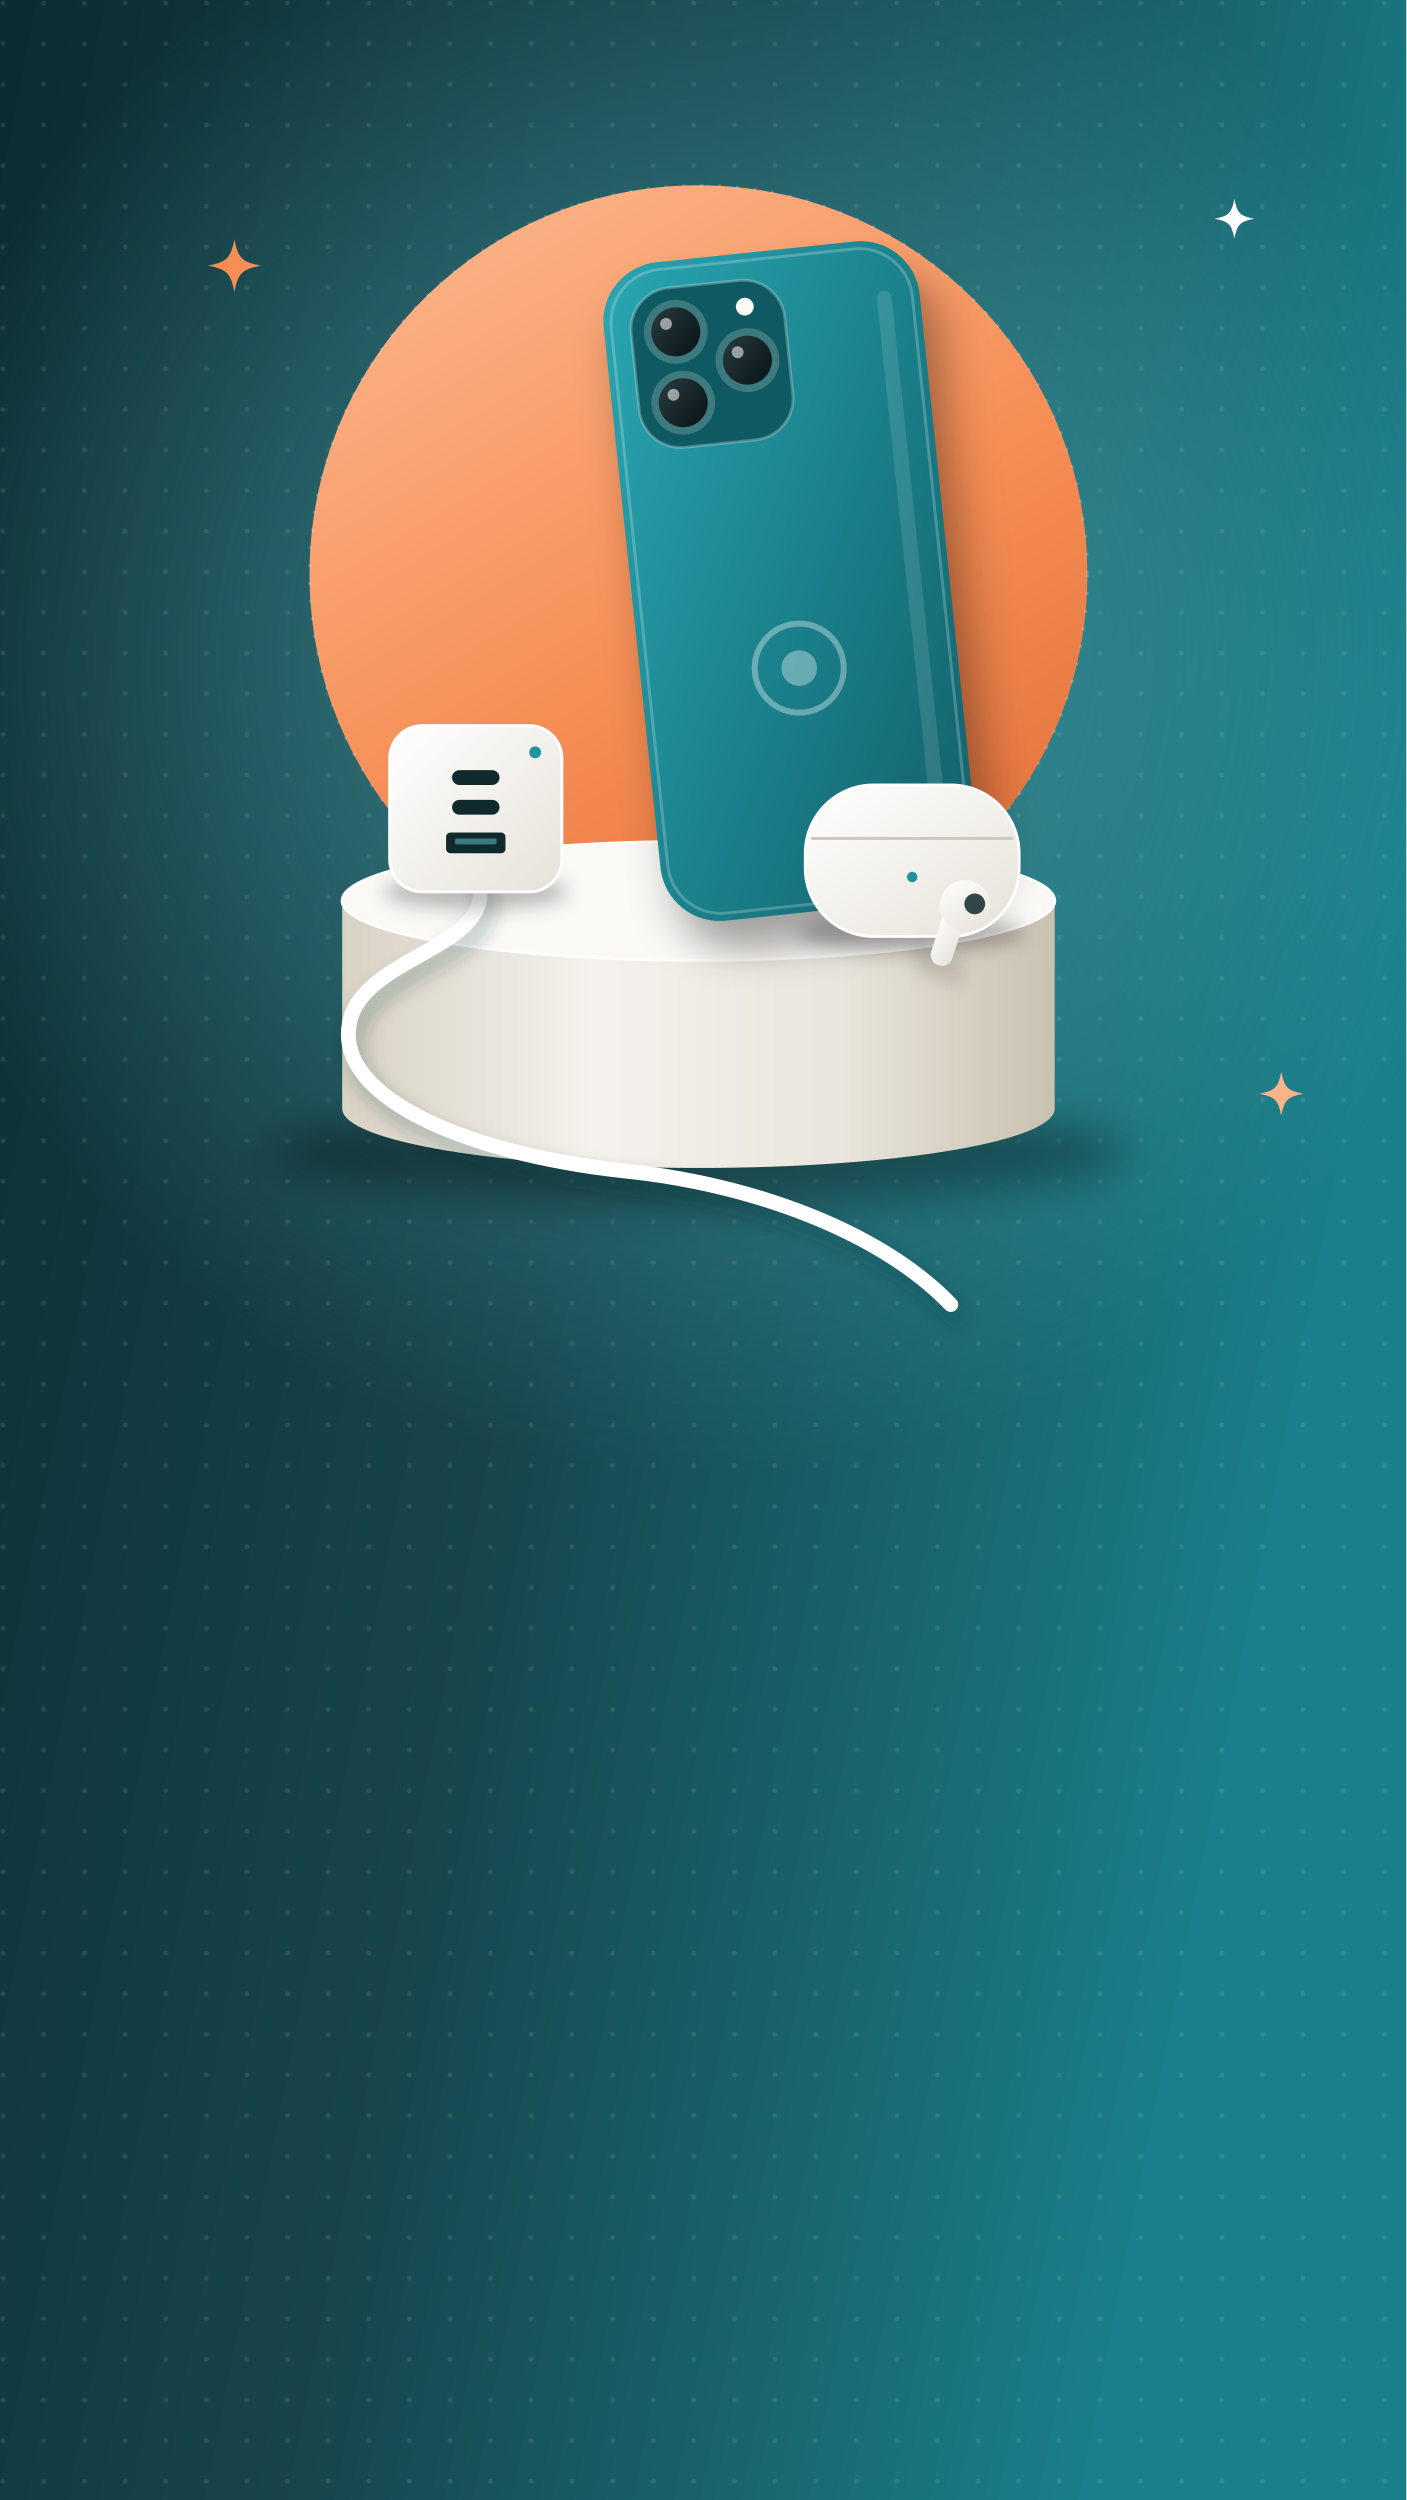
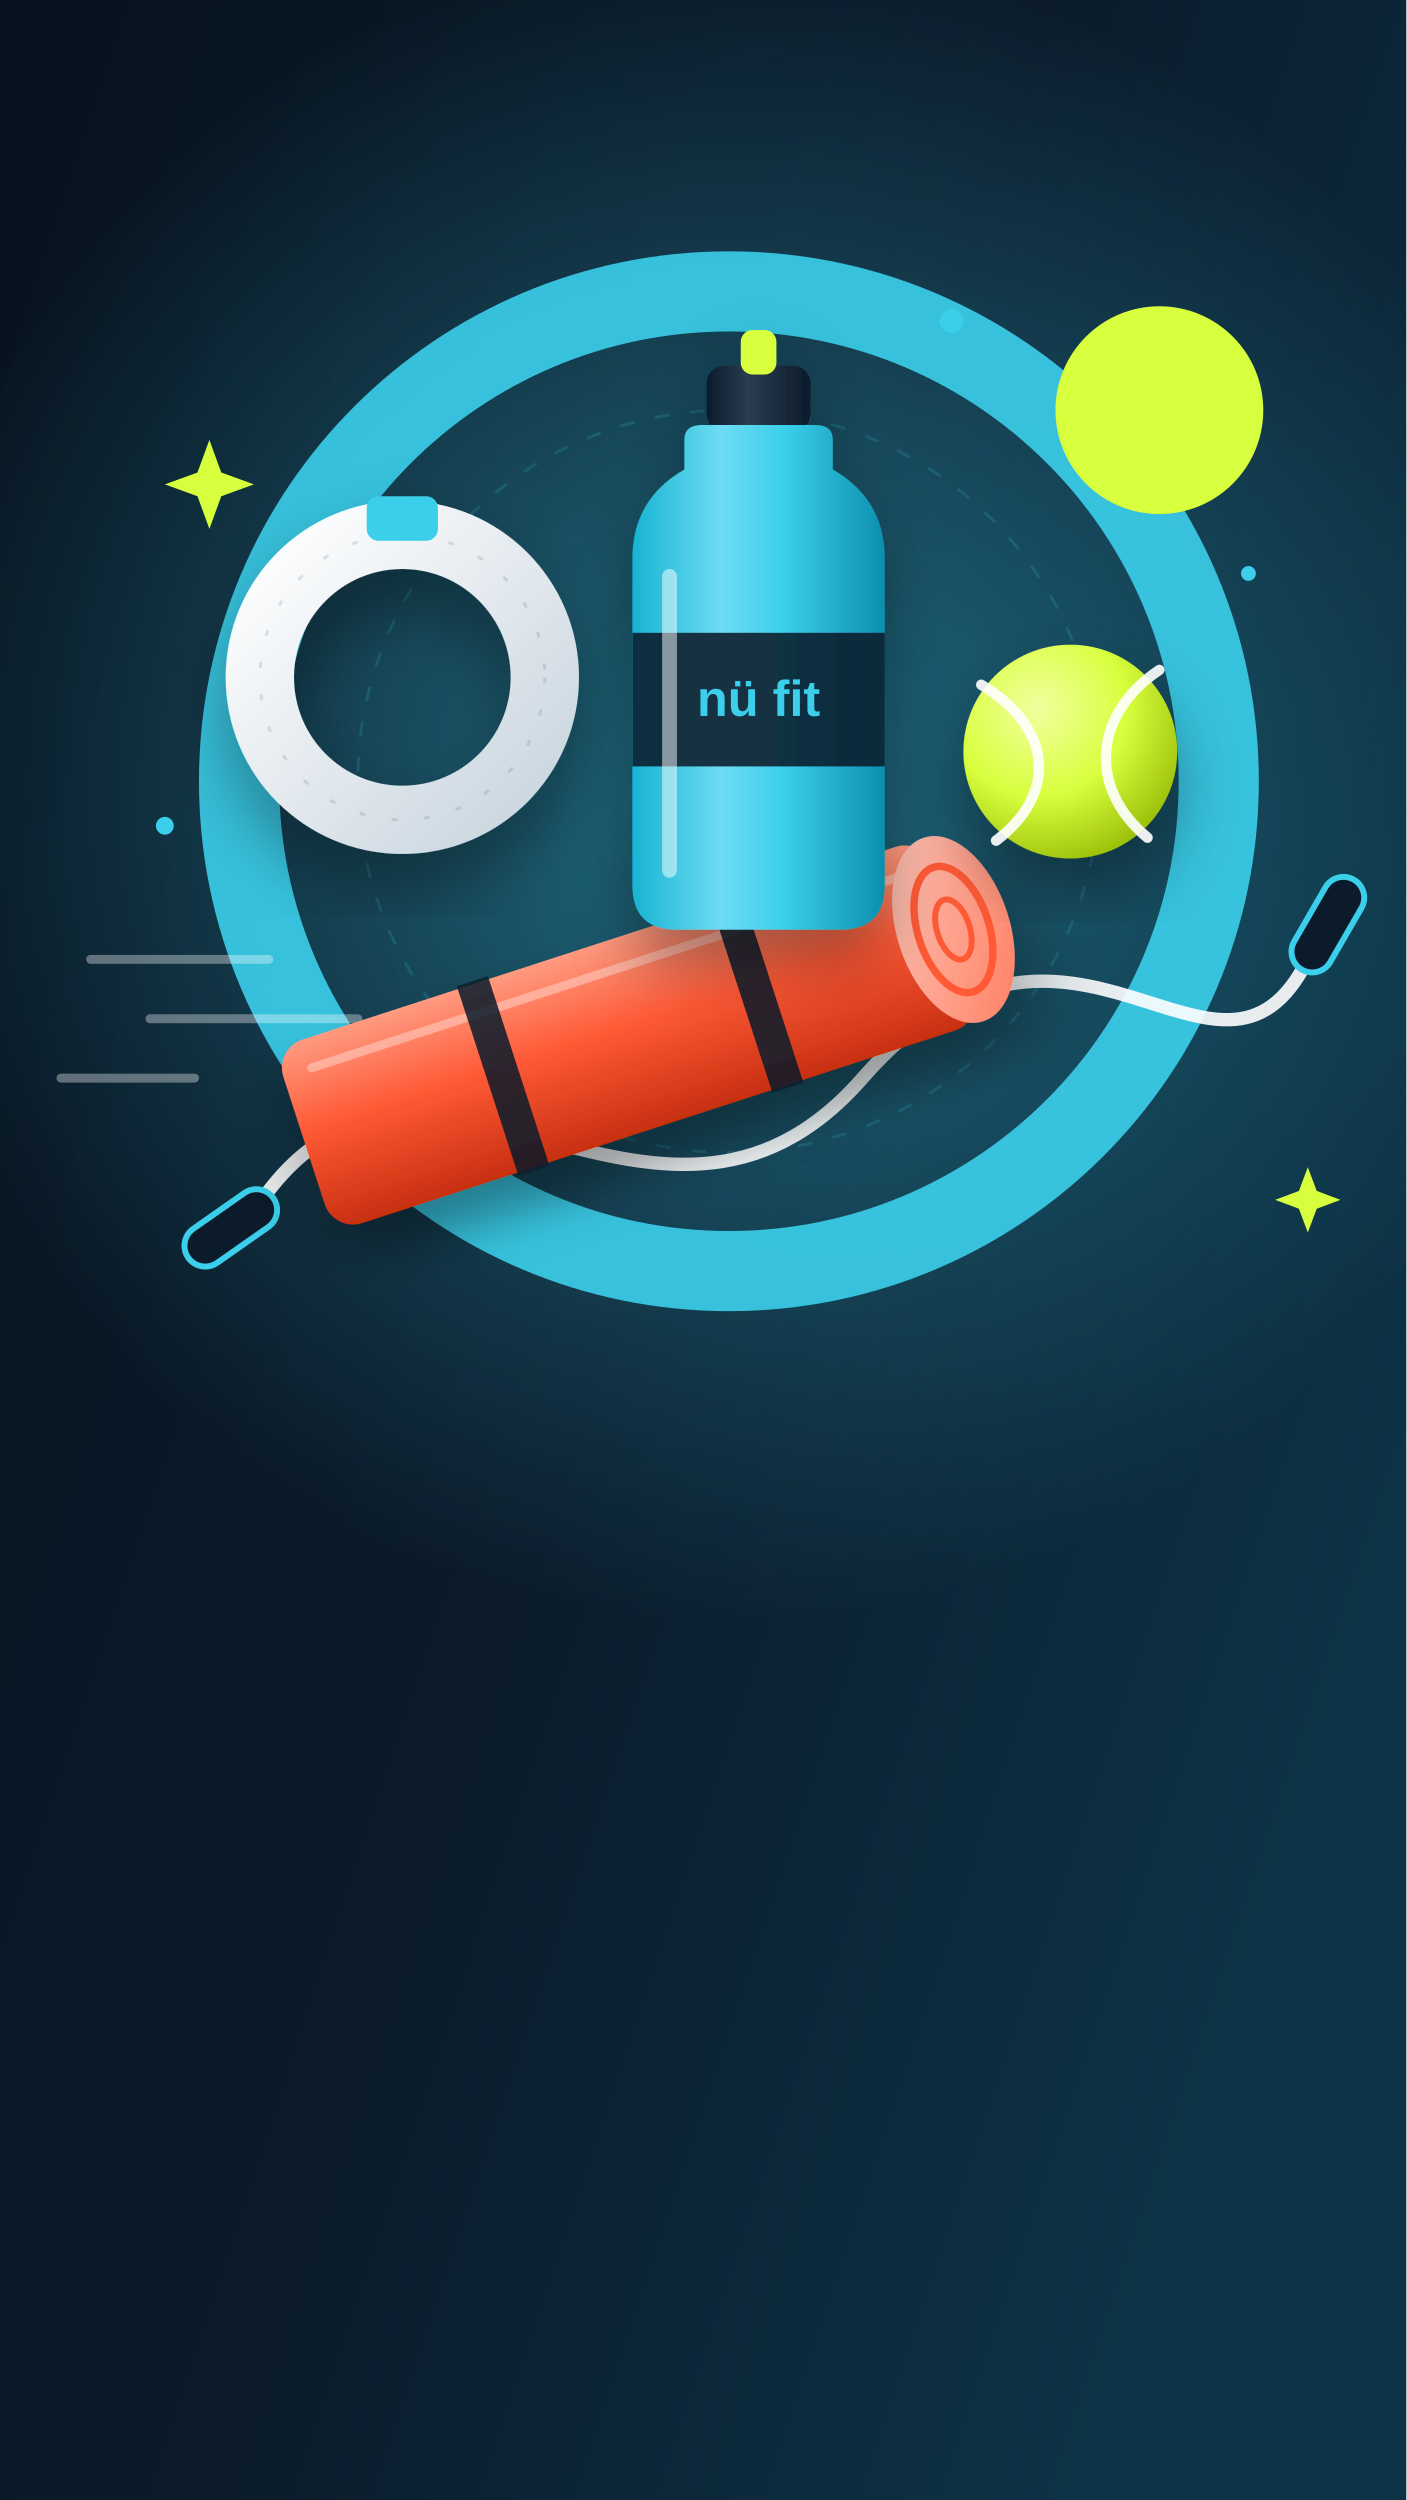
<svg xmlns="http://www.w3.org/2000/svg" viewBox="0 0 900 1600" width="900" height="1600" preserveAspectRatio="xMidYMid slice">
  <defs>
-     <linearGradient id="bg" x1="0" y1="0" x2="1" y2="0.35">
-       <stop offset="0" stop-color="#0b2c31" />
-       <stop offset="0.5" stop-color="#17454c" />
-       <stop offset="1" stop-color="#1a7f8a" />
+     <linearGradient id="bg" x1="0" y1="0" x2="1" y2="0.6">
+       <stop offset="0" stop-color="#07131f" />
+       <stop offset="0.55" stop-color="#0b1b2b" />
+       <stop offset="1" stop-color="#0d3346" />
    </linearGradient>
    <radialGradient id="glow" cx="0.5" cy="0.5" r="0.5">
-       <stop offset="0" stop-color="#5fc3cc" stop-opacity="0.55" />
-       <stop offset="1" stop-color="#5fc3cc" stop-opacity="0" />
+       <stop offset="0" stop-color="#3bcfeb" stop-opacity="0.45" />
+       <stop offset="1" stop-color="#3bcfeb" stop-opacity="0" />
    </radialGradient>
-     <linearGradient id="sun" x1="0.2" y1="0" x2="0.8" y2="1">
-       <stop offset="0" stop-color="#fbb48a" />
-       <stop offset="0.55" stop-color="#f68e55" />
-       <stop offset="1" stop-color="#e2713b" />
+     <linearGradient id="bottle" x1="0" y1="0" x2="1" y2="0">
+       <stop offset="0" stop-color="#17b4d3" />
+       <stop offset="0.35" stop-color="#6ddcf3" />
+       <stop offset="0.6" stop-color="#3bcfeb" />
+       <stop offset="1" stop-color="#0b8fae" />
    </linearGradient>
-     <linearGradient id="ped" x1="0" y1="0" x2="1" y2="0">
-       <stop offset="0" stop-color="#d8d2c4" />
-       <stop offset="0.35" stop-color="#f4f2ed" />
-       <stop offset="0.7" stop-color="#e9e5dc" />
-       <stop offset="1" stop-color="#c9c1b0" />
+     <linearGradient id="cap" x1="0" y1="0" x2="1" y2="0">
+       <stop offset="0" stop-color="#0b1b2b" />
+       <stop offset="0.4" stop-color="#2a3d50" />
+       <stop offset="1" stop-color="#0b1b2b" />
    </linearGradient>
-     <linearGradient id="case" x1="0" y1="0" x2="1" y2="1">
-       <stop offset="0" stop-color="#2aa7b3" />
-       <stop offset="0.55" stop-color="#1a7f8a" />
-       <stop offset="1" stop-color="#145f68" />
+     <linearGradient id="mat" x1="0" y1="0" x2="0" y2="1">
+       <stop offset="0" stop-color="#ff9a80" />
+       <stop offset="0.45" stop-color="#ff5a36" />
+       <stop offset="1" stop-color="#c72f10" />
    </linearGradient>
-     <linearGradient id="white" x1="0" y1="0" x2="1" y2="1">
+     <linearGradient id="matend" x1="0" y1="0" x2="1" y2="1">
+       <stop offset="0" stop-color="#ffcabd" />
+       <stop offset="1" stop-color="#ff7a5c" />
+     </linearGradient>
+     <radialGradient id="ball" cx="0.35" cy="0.3" r="0.75">
+       <stop offset="0" stop-color="#f1ff9e" />
+       <stop offset="0.55" stop-color="#d8ff3d" />
+       <stop offset="1" stop-color="#9cc00a" />
+     </radialGradient>
+     <linearGradient id="weight" x1="0" y1="0" x2="1" y2="1">
      <stop offset="0" stop-color="#ffffff" />
-       <stop offset="1" stop-color="#e6e2d9" />
+       <stop offset="1" stop-color="#c9d5df" />
    </linearGradient>
-     <linearGradient id="lens" x1="0" y1="0" x2="1" y2="1">
-       <stop offset="0" stop-color="#2b3f42" />
-       <stop offset="1" stop-color="#050f11" />
-     </linearGradient>
-     <filter id="soft" x="-50%" y="-50%" width="200%" height="200%">
-       <feGaussianBlur stdDeviation="14" />
+     <filter id="shadow" x="-30%" y="-30%" width="160%" height="160%">
+       <feDropShadow dx="0" dy="24" stdDeviation="22" flood-color="#000" flood-opacity="0.35" />
    </filter>
-     <filter id="softer" x="-50%" y="-50%" width="200%" height="200%">
-       <feGaussianBlur stdDeviation="6" />
-     </filter>
-     <pattern id="dots" width="26" height="26" patternUnits="userSpaceOnUse">
-       <circle cx="2" cy="2" r="1.6" fill="#ffffff" fill-opacity="0.09" />
-     </pattern>
-     <g id="spark">
-       <path d="M0 -14 C2 -4 4 -2 14 0 C4 2 2 4 0 14 C-2 4 -4 2 -14 0 C-4 -2 -2 -4 0 -14Z" />
-     </g>
-     <g id="scene">
-       <circle cx="300" cy="250" r="262" fill="url(#sun)" />
-       <circle cx="300" cy="250" r="262" fill="none" stroke="#ffffff" stroke-opacity="0.18" stroke-width="2" stroke-dasharray="2 10" />
-       <ellipse cx="300" cy="640" rx="290" ry="34" fill="#000" opacity="0.32" filter="url(#soft)" />
-       <path d="M60 470 V610 A240 40 0 0 0 540 610 V470Z" fill="url(#ped)" />
-       <ellipse cx="300" cy="470" rx="240" ry="40" fill="#faf9f6" />
-       <ellipse cx="300" cy="470" rx="240" ry="40" fill="none" stroke="#ffffff" stroke-width="2" />
-       <path d="M150 452 C170 500, 80 505, 66 548 C50 600, 140 640, 250 652 C330 660, 420 690, 470 742" fill="none" stroke="#0b2c31" stroke-opacity="0.25" stroke-width="12" stroke-linecap="round" transform="translate(4 8)" filter="url(#softer)" />
-       <path d="M150 452 C170 500, 80 505, 66 548 C50 600, 140 640, 250 652 C330 660, 420 690, 470 742" fill="none" stroke="#ffffff" stroke-width="10" stroke-linecap="round" />
-       <g transform="translate(92 352)">
-         <ellipse cx="58" cy="112" rx="62" ry="12" fill="#000" opacity="0.25" filter="url(#softer)" />
-         <rect x="0" y="0" width="116" height="112" rx="22" fill="url(#white)" />
-         <rect x="0" y="0" width="116" height="112" rx="22" fill="none" stroke="#ffffff" stroke-width="2" />
-         <rect x="42" y="30" width="32" height="10" rx="5" fill="#10292d" />
-         <rect x="42" y="50" width="32" height="10" rx="5" fill="#10292d" />
-         <rect x="38" y="72" width="40" height="14" rx="3" fill="#10292d" />
-         <rect x="44" y="76" width="28" height="4" rx="1" fill="#3d7a80" />
-         <circle cx="98" cy="18" r="4" fill="#21939f" />
-       </g>
-       <g transform="translate(232 44) rotate(-6)">
-         <rect x="10" y="22" width="214" height="446" rx="40" fill="#000" opacity="0.35" filter="url(#soft)" />
-         <rect x="0" y="0" width="214" height="446" rx="40" fill="url(#case)" />
-         <rect x="5" y="5" width="204" height="436" rx="36" fill="none" stroke="#ffffff" stroke-opacity="0.22" stroke-width="2" />
-         <rect x="18" y="18" width="104" height="108" rx="28" fill="#0f5a62" />
-         <rect x="18" y="18" width="104" height="108" rx="28" fill="none" stroke="#ffffff" stroke-opacity="0.25" stroke-width="2" />
-         <g fill="url(#lens)" stroke="#3d7a80" stroke-width="5">
-           <circle cx="48" cy="48" r="19" />
-           <circle cx="48" cy="96" r="19" />
-           <circle cx="94" cy="72" r="19" />
-         </g>
-         <g fill="#ffffff" fill-opacity="0.55">
-           <circle cx="42" cy="42" r="4" />
-           <circle cx="42" cy="90" r="4" />
-           <circle cx="88" cy="66" r="4" />
-         </g>
-         <circle cx="96" cy="36" r="6" fill="#faf9f6" />
-         <circle cx="107" cy="282" r="30" fill="none" stroke="#ffffff" stroke-opacity="0.35" stroke-width="4" />
-         <circle cx="107" cy="282" r="12" fill="#ffffff" fill-opacity="0.35" />
-         <path d="M190 40 V400" stroke="#ffffff" stroke-opacity="0.12" stroke-width="10" stroke-linecap="round" />
-       </g>
-       <g transform="translate(372 392)">
-         <ellipse cx="72" cy="100" rx="76" ry="12" fill="#000" opacity="0.25" filter="url(#softer)" />
-         <rect x="0" y="0" width="144" height="102" rx="46" fill="url(#white)" />
-         <rect x="0" y="0" width="144" height="102" rx="46" fill="none" stroke="#ffffff" stroke-width="2" />
-         <path d="M4 36 H140" stroke="#cfc8b8" stroke-width="2" />
-         <circle cx="72" cy="62" r="3.5" fill="#21939f" />
-       </g>
-       <g transform="translate(470 470) rotate(18)">
-         <ellipse cx="6" cy="44" rx="20" ry="6" fill="#000" opacity="0.2" filter="url(#softer)" />
-         <rect x="-2" y="2" width="15" height="42" rx="7.5" fill="url(#white)" />
-         <circle cx="10" cy="0" r="17" fill="url(#white)" />
-         <circle cx="16" cy="-3" r="7" fill="#10292d" opacity="0.85" />
-       </g>
-     </g>
  </defs>
  <rect width="900" height="1600" fill="url(#bg)" />
-   <rect width="900" height="1600" fill="url(#dots)" />
-   <circle cx="450" cy="420" r="520" fill="url(#glow)" />
-   <use href="#scene" transform="translate(162 130) scale(0.95)" />
-   <use href="#spark" transform="translate(150 170) scale(1.2)" fill="#f68e55" />
-   <use href="#spark" transform="translate(790 140) scale(0.9)" fill="#ffffff" />
-   <use href="#spark" transform="translate(820 700) scale(1.0)" fill="#fbb48a" />
+   <circle cx="466.5" cy="500.0" r="532.0" fill="url(#glow)" />
+   <g transform="translate(20 120) scale(0.95)">
+     <g opacity="0.9">
+       <circle cx="470" cy="400" r="330" fill="none" stroke="#3bcfeb" stroke-width="54" />
+       <circle cx="470" cy="400" r="250" fill="none" stroke="#3bcfeb" stroke-opacity="0.18" stroke-width="2" stroke-dasharray="10 14" />
+     </g>
+     <circle cx="760" cy="150" r="70" fill="#d8ff3d" />
+     <g fill="none" stroke="#ffffff" stroke-opacity="0.35" stroke-width="6" stroke-linecap="round">
+       <path d="M40 520h120" />
+       <path d="M80 560h140" />
+       <path d="M20 600h90" />
+     </g>
+     <path d="M150 690 C 260 520, 420 760, 560 600 S 800 640, 860 520" fill="none" stroke="#ffffff" stroke-width="9" stroke-linecap="round" opacity="0.9" />
+     <g transform="rotate(-35 150 690)">
+       <rect x="96" y="676" width="70" height="28" rx="14" fill="#0b1b2b" stroke="#3bcfeb" stroke-width="4" />
+     </g>
+     <g transform="rotate(-60 860 520)">
+       <rect x="852" y="506" width="70" height="28" rx="14" fill="#0b1b2b" stroke="#3bcfeb" stroke-width="4" />
+     </g>
+     <g filter="url(#shadow)" transform="rotate(-18 420 560)">
+       <rect x="170" y="500" width="460" height="130" rx="20" fill="url(#mat)" />
+       <path d="M190 520h420" stroke="#ffffff" stroke-opacity="0.35" stroke-width="6" stroke-linecap="round" />
+       <rect x="300" y="498" width="22" height="134" fill="#0b1b2b" opacity="0.85" />
+       <rect x="480" y="498" width="22" height="134" fill="#0b1b2b" opacity="0.85" />
+       <ellipse cx="630" cy="565" rx="38" ry="65" fill="url(#matend)" />
+       <ellipse cx="630" cy="565" rx="24" ry="44" fill="none" stroke="#ff5a36" stroke-width="5" />
+       <ellipse cx="630" cy="565" rx="11" ry="21" fill="none" stroke="#ff5a36" stroke-width="4" />
+     </g>
+     <g filter="url(#shadow)">
+       <rect x="455" y="120" width="70" height="44" rx="12" fill="url(#cap)" />
+       <rect x="478" y="96" width="24" height="30" rx="8" fill="#d8ff3d" />
+       <path d="M440 170 Q440 160 452 160 H528 Q540 160 540 170 V190 Q575 210 575 250 V470 Q575 500 545 500 H435 Q405 500 405 470 V250 Q405 210 440 190 Z" fill="url(#bottle)" />
+       <rect x="405" y="300" width="170" height="90" fill="#0b1b2b" opacity="0.88" />
+       <path d="M430 262 V460" stroke="#ffffff" stroke-opacity="0.5" stroke-width="10" stroke-linecap="round" />
+       <text x="490" y="356" text-anchor="middle" font-family="Poppins, Arial, sans-serif" font-weight="700" font-size="34" fill="#3bcfeb">nü fit</text>
+     </g>
+     <g filter="url(#shadow)">
+       <circle cx="250" cy="330" r="96" fill="none" stroke="url(#weight)" stroke-width="46" />
+       <circle cx="250" cy="330" r="96" fill="none" stroke="#0b1b2b" stroke-opacity="0.12" stroke-width="2" stroke-dasharray="4 18" />
+       <rect x="226" y="208" width="48" height="30" rx="8" fill="#3bcfeb" />
+     </g>
+     <g filter="url(#shadow)">
+       <circle cx="700" cy="380" r="72" fill="url(#ball)" />
+       <path d="M640 335 C 690 365, 690 410, 650 440" fill="none" stroke="#ffffff" stroke-width="7" stroke-linecap="round" opacity="0.9" />
+       <path d="M760 325 C 715 355, 712 405, 752 438" fill="none" stroke="#ffffff" stroke-width="7" stroke-linecap="round" opacity="0.9" />
+     </g>
+     <g fill="#d8ff3d">
+       <path d="M120 170 l8 22 22 8 -22 8 -8 22 -8 -22 -22 -8 22 -8z" />
+       <path d="M860 660 l6 16 16 6 -16 6 -6 16 -6 -16 -16 -6 16 -6z" />
+     </g>
+     <g fill="#3bcfeb">
+       <circle cx="620" cy="90" r="8" />
+       <circle cx="90" cy="430" r="6" />
+       <circle cx="820" cy="260" r="5" />
+     </g>
+   </g>
</svg>
